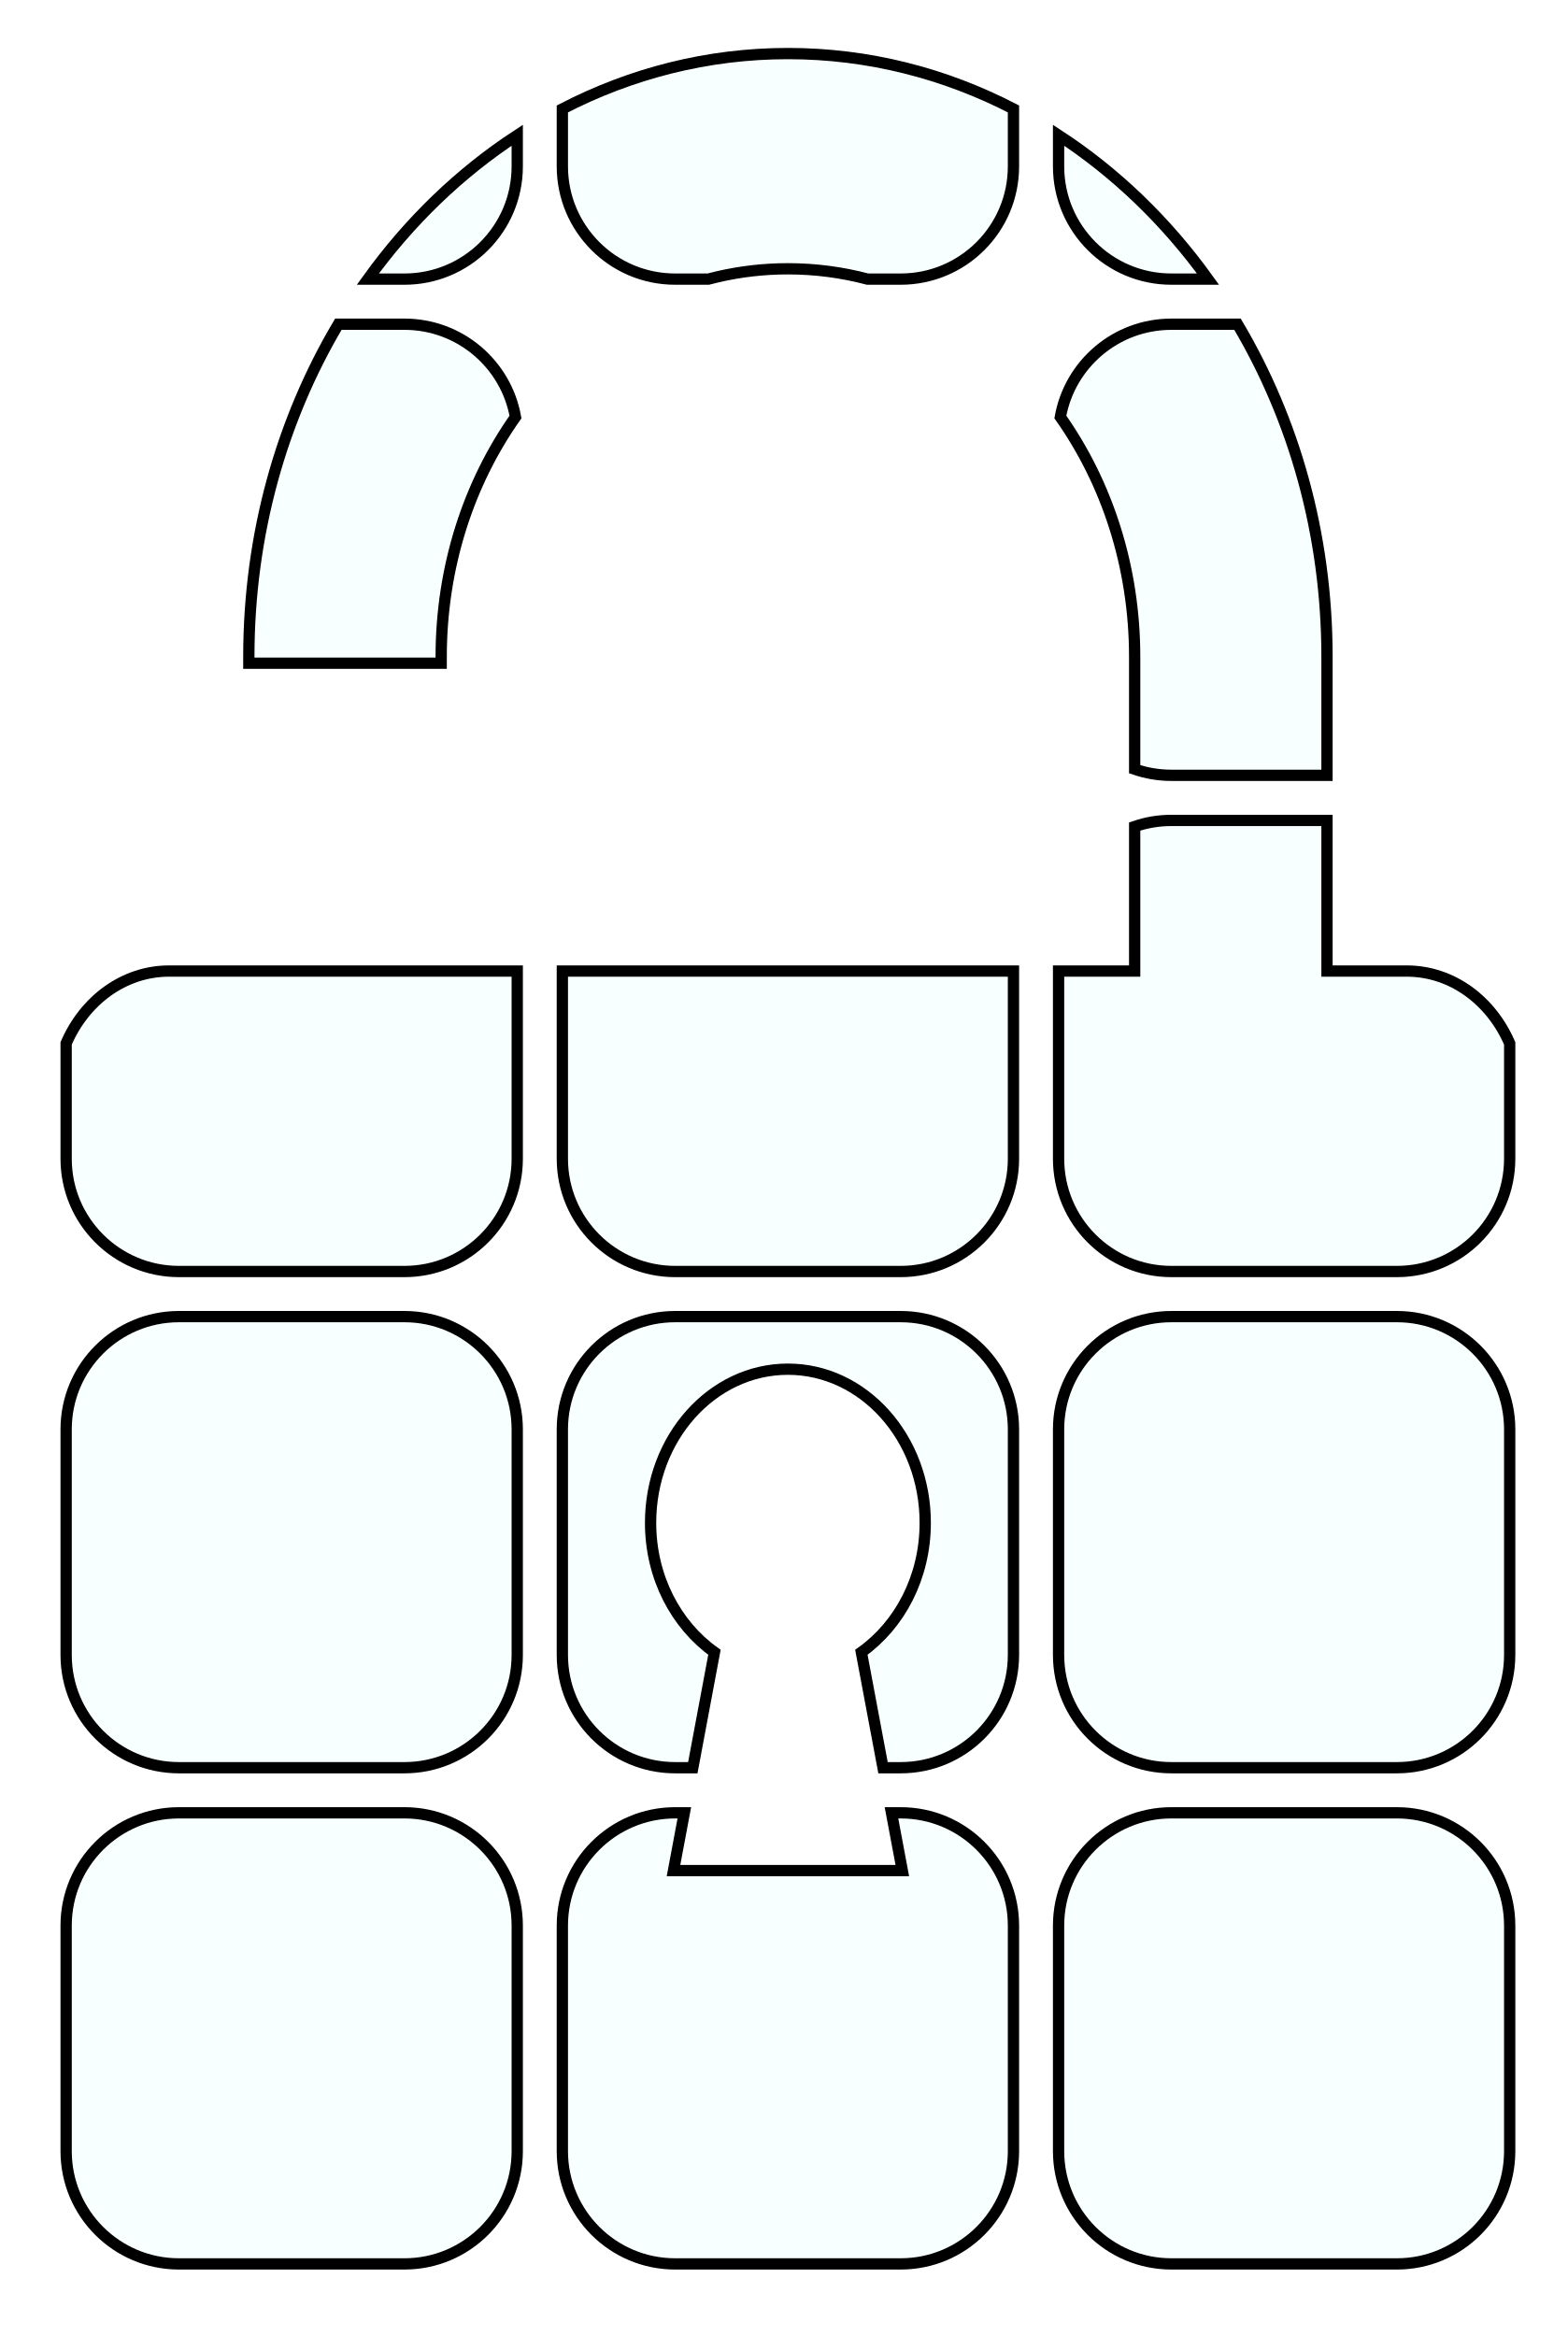
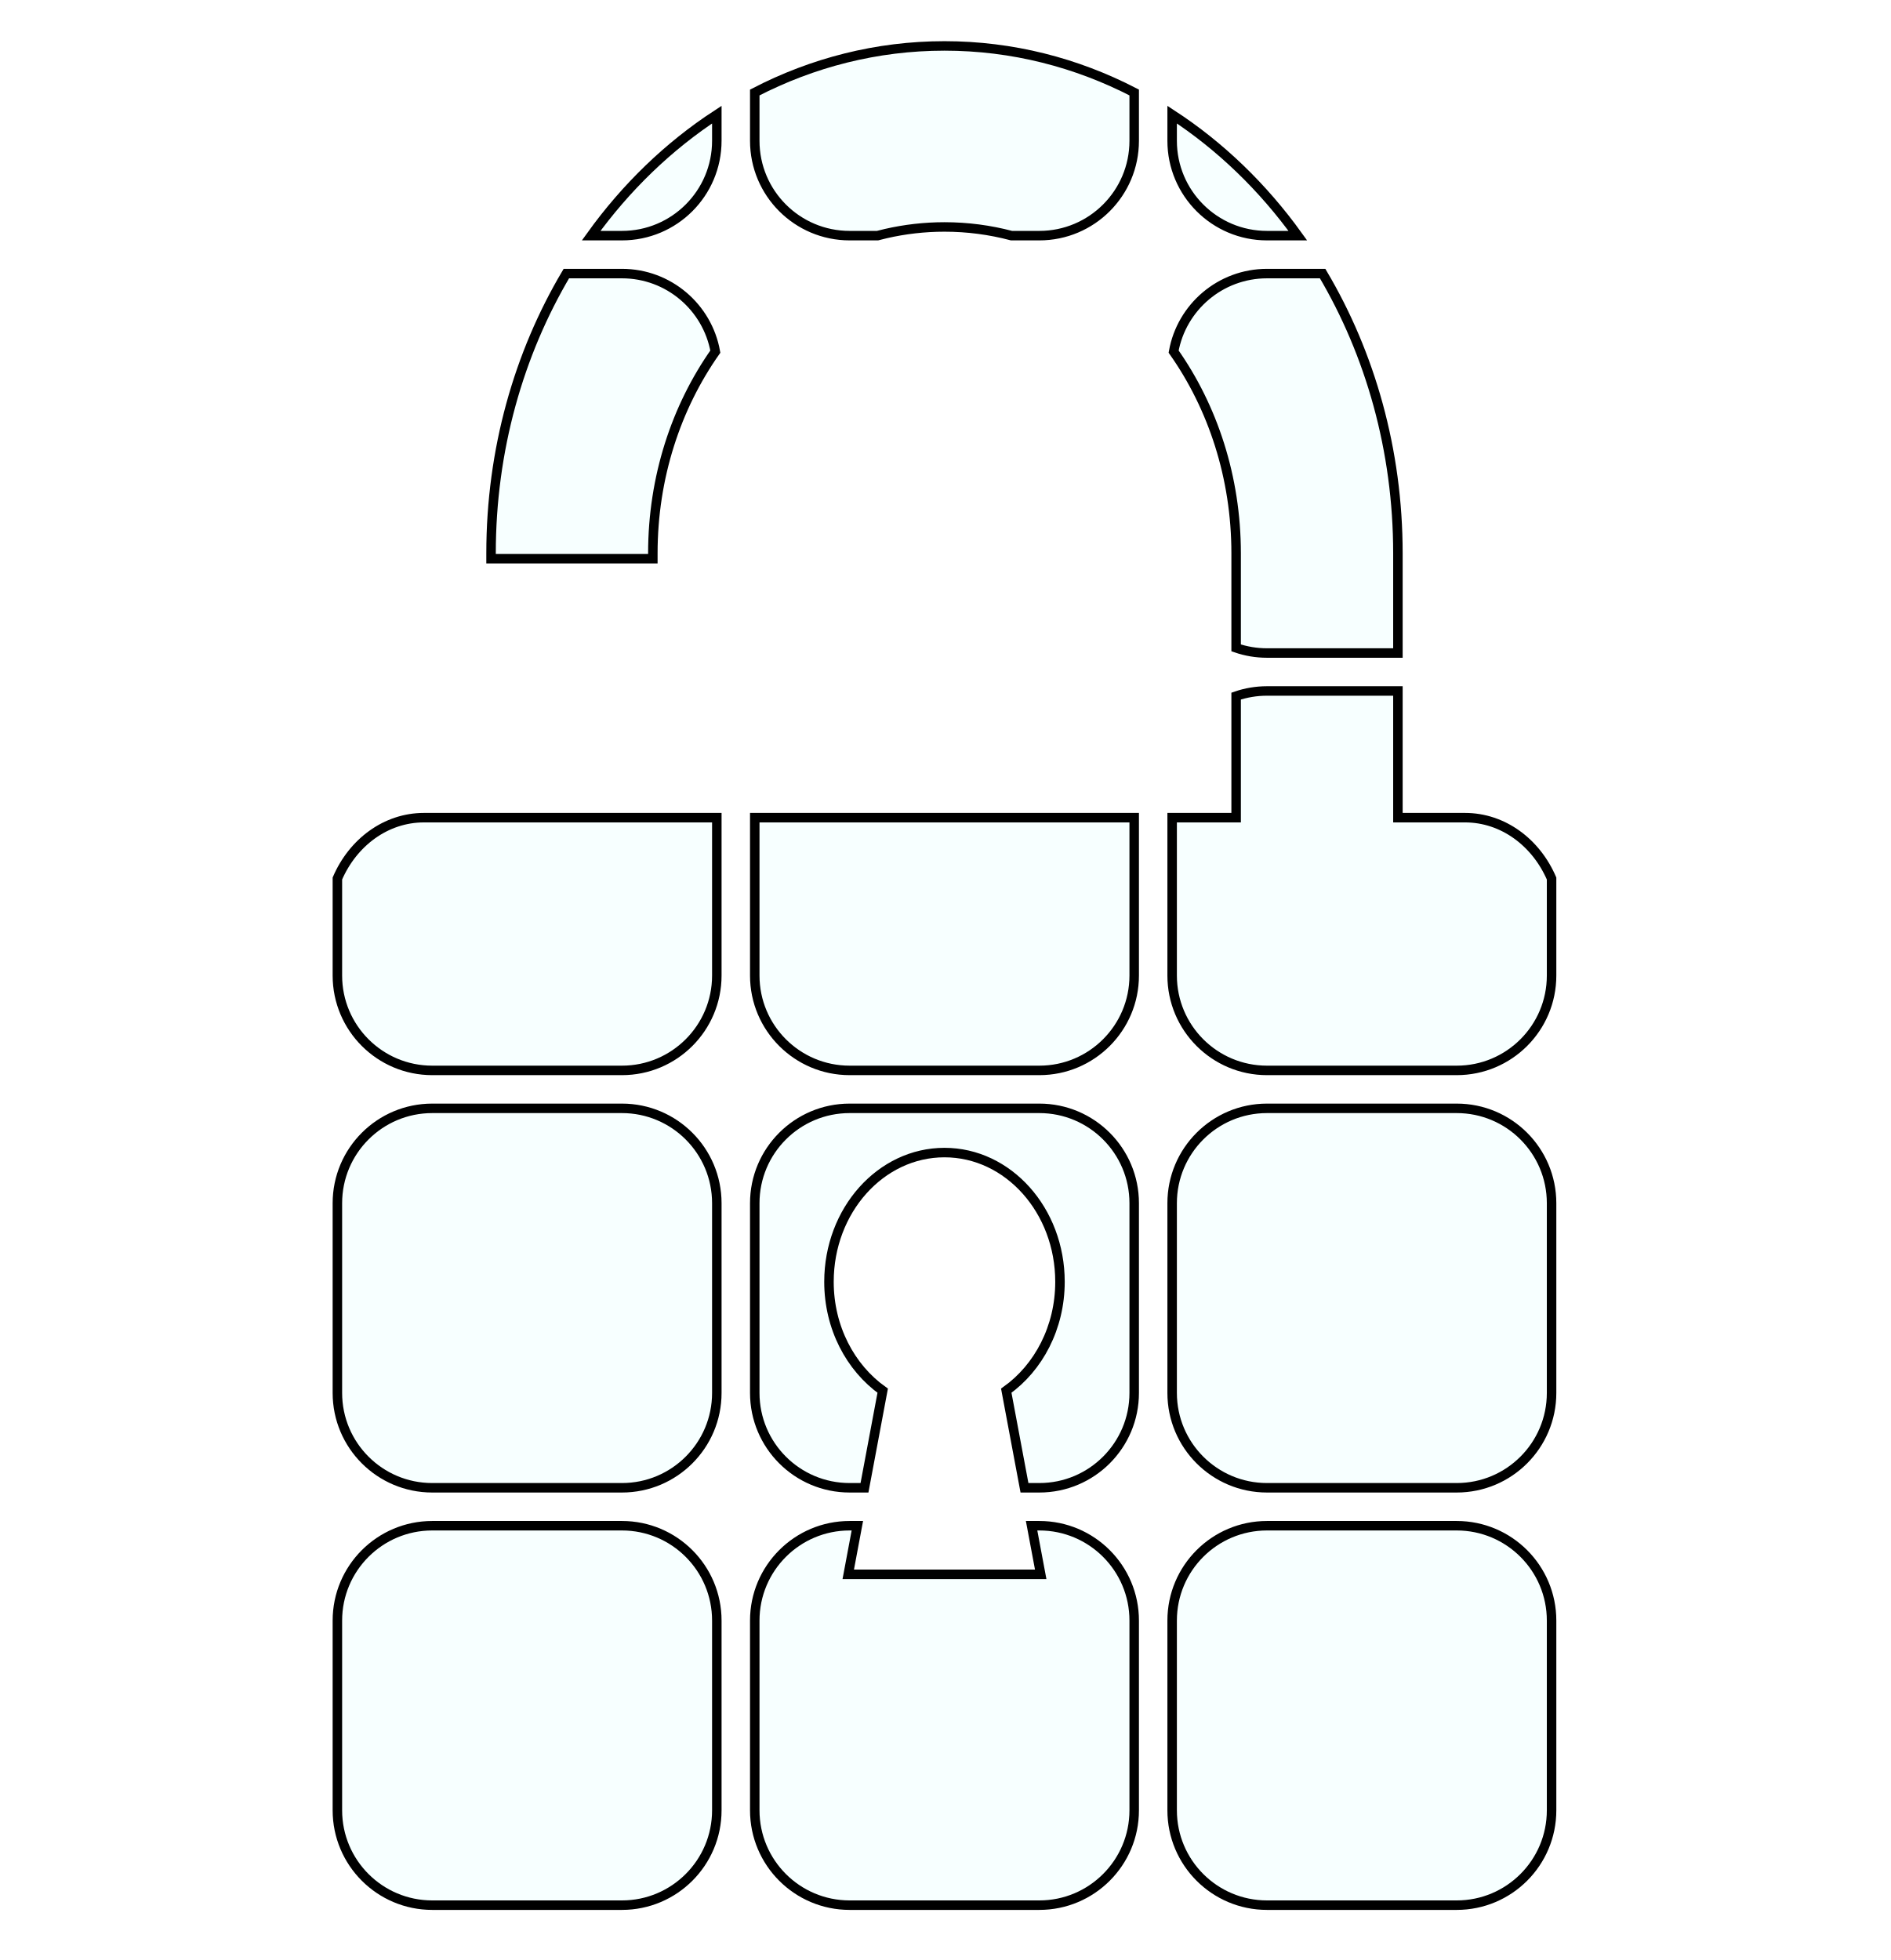
- <svg xmlns="http://www.w3.org/2000/svg" viewBox="94.136 115.25 138.966 207.143">
+ <svg xmlns="http://www.w3.org/2000/svg" viewBox="64.433 115.159 199.29 206.622">
  <g>
    <path d="M 140 130 C 140 135.523 135.523 140 130 140 L 126.753 140 C 130.425 134.896 134.916 130.56 140 127.243 Z M 184 130 C 184 135.523 179.523 140 174 140 L 171.064 140 C 168.796 139.401 166.431 139.084 164.001 139.084 L 163.999 139.084 C 161.881 139.084 159.811 139.326 157.812 139.785 C 157.52 139.852 157.229 139.924 156.94 140 L 154 140 C 148.477 140 144 135.523 144 130 L 144 124.91 C 150.087 121.759 156.863 120 163.999 120 L 164.001 120 C 171.137 120 177.913 121.759 184 124.909 Z M 198 140 C 192.477 140 188 135.523 188 130 L 188 127.242 C 193.085 130.559 197.576 134.896 201.249 140 Z M 130 144 C 134.918 144 139.007 147.55 139.843 152.228 C 135.719 158.083 133.256 165.468 133.256 173.485 L 133.256 174.058 L 116.2 174.058 L 116.2 173.485 C 116.2 162.597 119.123 152.458 124.137 144 Z M 198 144 L 203.865 144 C 208.878 152.459 211.801 162.597 211.801 173.485 L 211.801 184 L 198 184 C 196.861 184 195.766 183.81 194.746 183.459 L 194.746 173.485 C 194.746 165.467 192.282 158.081 188.157 152.226 C 188.994 147.549 193.083 144 198 144 Z M 140 218 C 140 223.523 135.523 228 130 228 L 110 228 C 104.477 228 100 223.523 100 218 L 100 207.771 C 101.636 203.976 105.107 201.357 109.126 201.357 L 140 201.357 Z M 184 218 C 184 223.523 179.523 228 174 228 L 154 228 C 148.477 228 144 223.523 144 218 L 144 201.357 L 184 201.357 Z M 198 188 L 211.801 188 L 211.801 201.357 L 218.874 201.357 C 222.892 201.357 226.364 203.976 228 207.772 L 228 218 C 228 223.523 223.523 228 218 228 L 198 228 C 192.477 228 188 223.523 188 218 L 188 201.357 L 194.746 201.357 L 194.746 188.541 C 195.766 188.19 196.861 188 198 188 Z M 110 232 L 130 232 C 135.523 232 140 236.477 140 242 L 140 262 C 140 267.523 135.523 272 130 272 L 110 272 C 104.477 272 100 267.523 100 262 L 100 242 C 100 236.477 104.477 232 110 232 Z M 154 232 L 174 232 C 179.523 232 184 236.477 184 242 L 184 262 C 184 267.523 179.523 272 174 272 L 172.433 272 L 170.513 261.763 C 173.908 259.345 176.176 255.123 176.176 250.286 C 176.176 242.761 170.725 236.662 163.999 236.662 C 157.274 236.662 151.823 242.762 151.823 250.286 C 151.823 255.123 154.091 259.345 157.487 261.763 L 155.567 272 L 154 272 C 148.477 272 144 267.523 144 262 L 144 242 C 144 236.477 148.477 232 154 232 Z M 198 232 L 218 232 C 223.523 232 228 236.477 228 242 L 228 262 C 228 267.523 223.523 272 218 272 L 198 272 C 192.477 272 188 267.523 188 262 L 188 242 C 188 236.477 192.477 232 198 232 Z M 110 276 L 130 276 C 135.523 276 140 280.477 140 286 L 140 306 C 140 311.523 135.523 316 130 316 L 110 316 C 104.477 316 100 311.523 100 306 L 100 286 C 100 280.477 104.477 276 110 276 Z M 154 276 L 154.816 276 L 153.855 281.123 L 174.144 281.123 L 173.183 276 L 174 276 C 179.523 276 184 280.477 184 286 L 184 306 C 184 311.523 179.523 316 174 316 L 154 316 C 148.477 316 144 311.523 144 306 L 144 286 C 144 280.477 148.477 276 154 276 Z M 198 276 L 218 276 C 223.523 276 228 280.477 228 286 L 228 306 C 228 311.523 223.523 316 218 316 L 198 316 C 192.477 316 188 311.523 188 306 L 188 286 C 188 280.477 192.477 276 198 276 Z" style="stroke: rgb(0, 0, 0); fill: rgb(247, 255, 255);" />
+   </g>
+   <g transform="matrix(0.357165, 0, 0, 0.399634, 76.22287, 120)">
+     <g />
  </g>
  <g transform="matrix(0.327295, 0, 0, 0.366211, 120, 120)" />
  <g transform="matrix(0.327295, 0, 0, 0.366211, 120, 120)" />
  <g transform="matrix(0.327295, 0, 0, 0.366211, 120, 120)" />
  <g transform="matrix(0.327295, 0, 0, 0.366211, 120, 120)" />
  <g transform="matrix(0.327295, 0, 0, 0.366211, 120, 120)" />
  <g transform="matrix(0.327295, 0, 0, 0.366211, 120, 120)" />
  <g transform="matrix(0.327295, 0, 0, 0.366211, 120, 120)" />
  <g transform="matrix(0.327295, 0, 0, 0.366211, 120, 120)" />
  <g transform="matrix(0.327295, 0, 0, 0.366211, 120, 120)" />
  <g transform="matrix(0.327295, 0, 0, 0.366211, 120, 120)" />
  <g transform="matrix(0.327295, 0, 0, 0.366211, 120, 120)" />
  <g transform="matrix(0.327295, 0, 0, 0.366211, 120, 120)" />
  <g transform="matrix(0.327295, 0, 0, 0.366211, 120, 120)" />
  <g transform="matrix(0.327295, 0, 0, 0.366211, 120, 120)" />
  <g transform="matrix(0.327295, 0, 0, 0.366211, 120, 120)" />
</svg>
